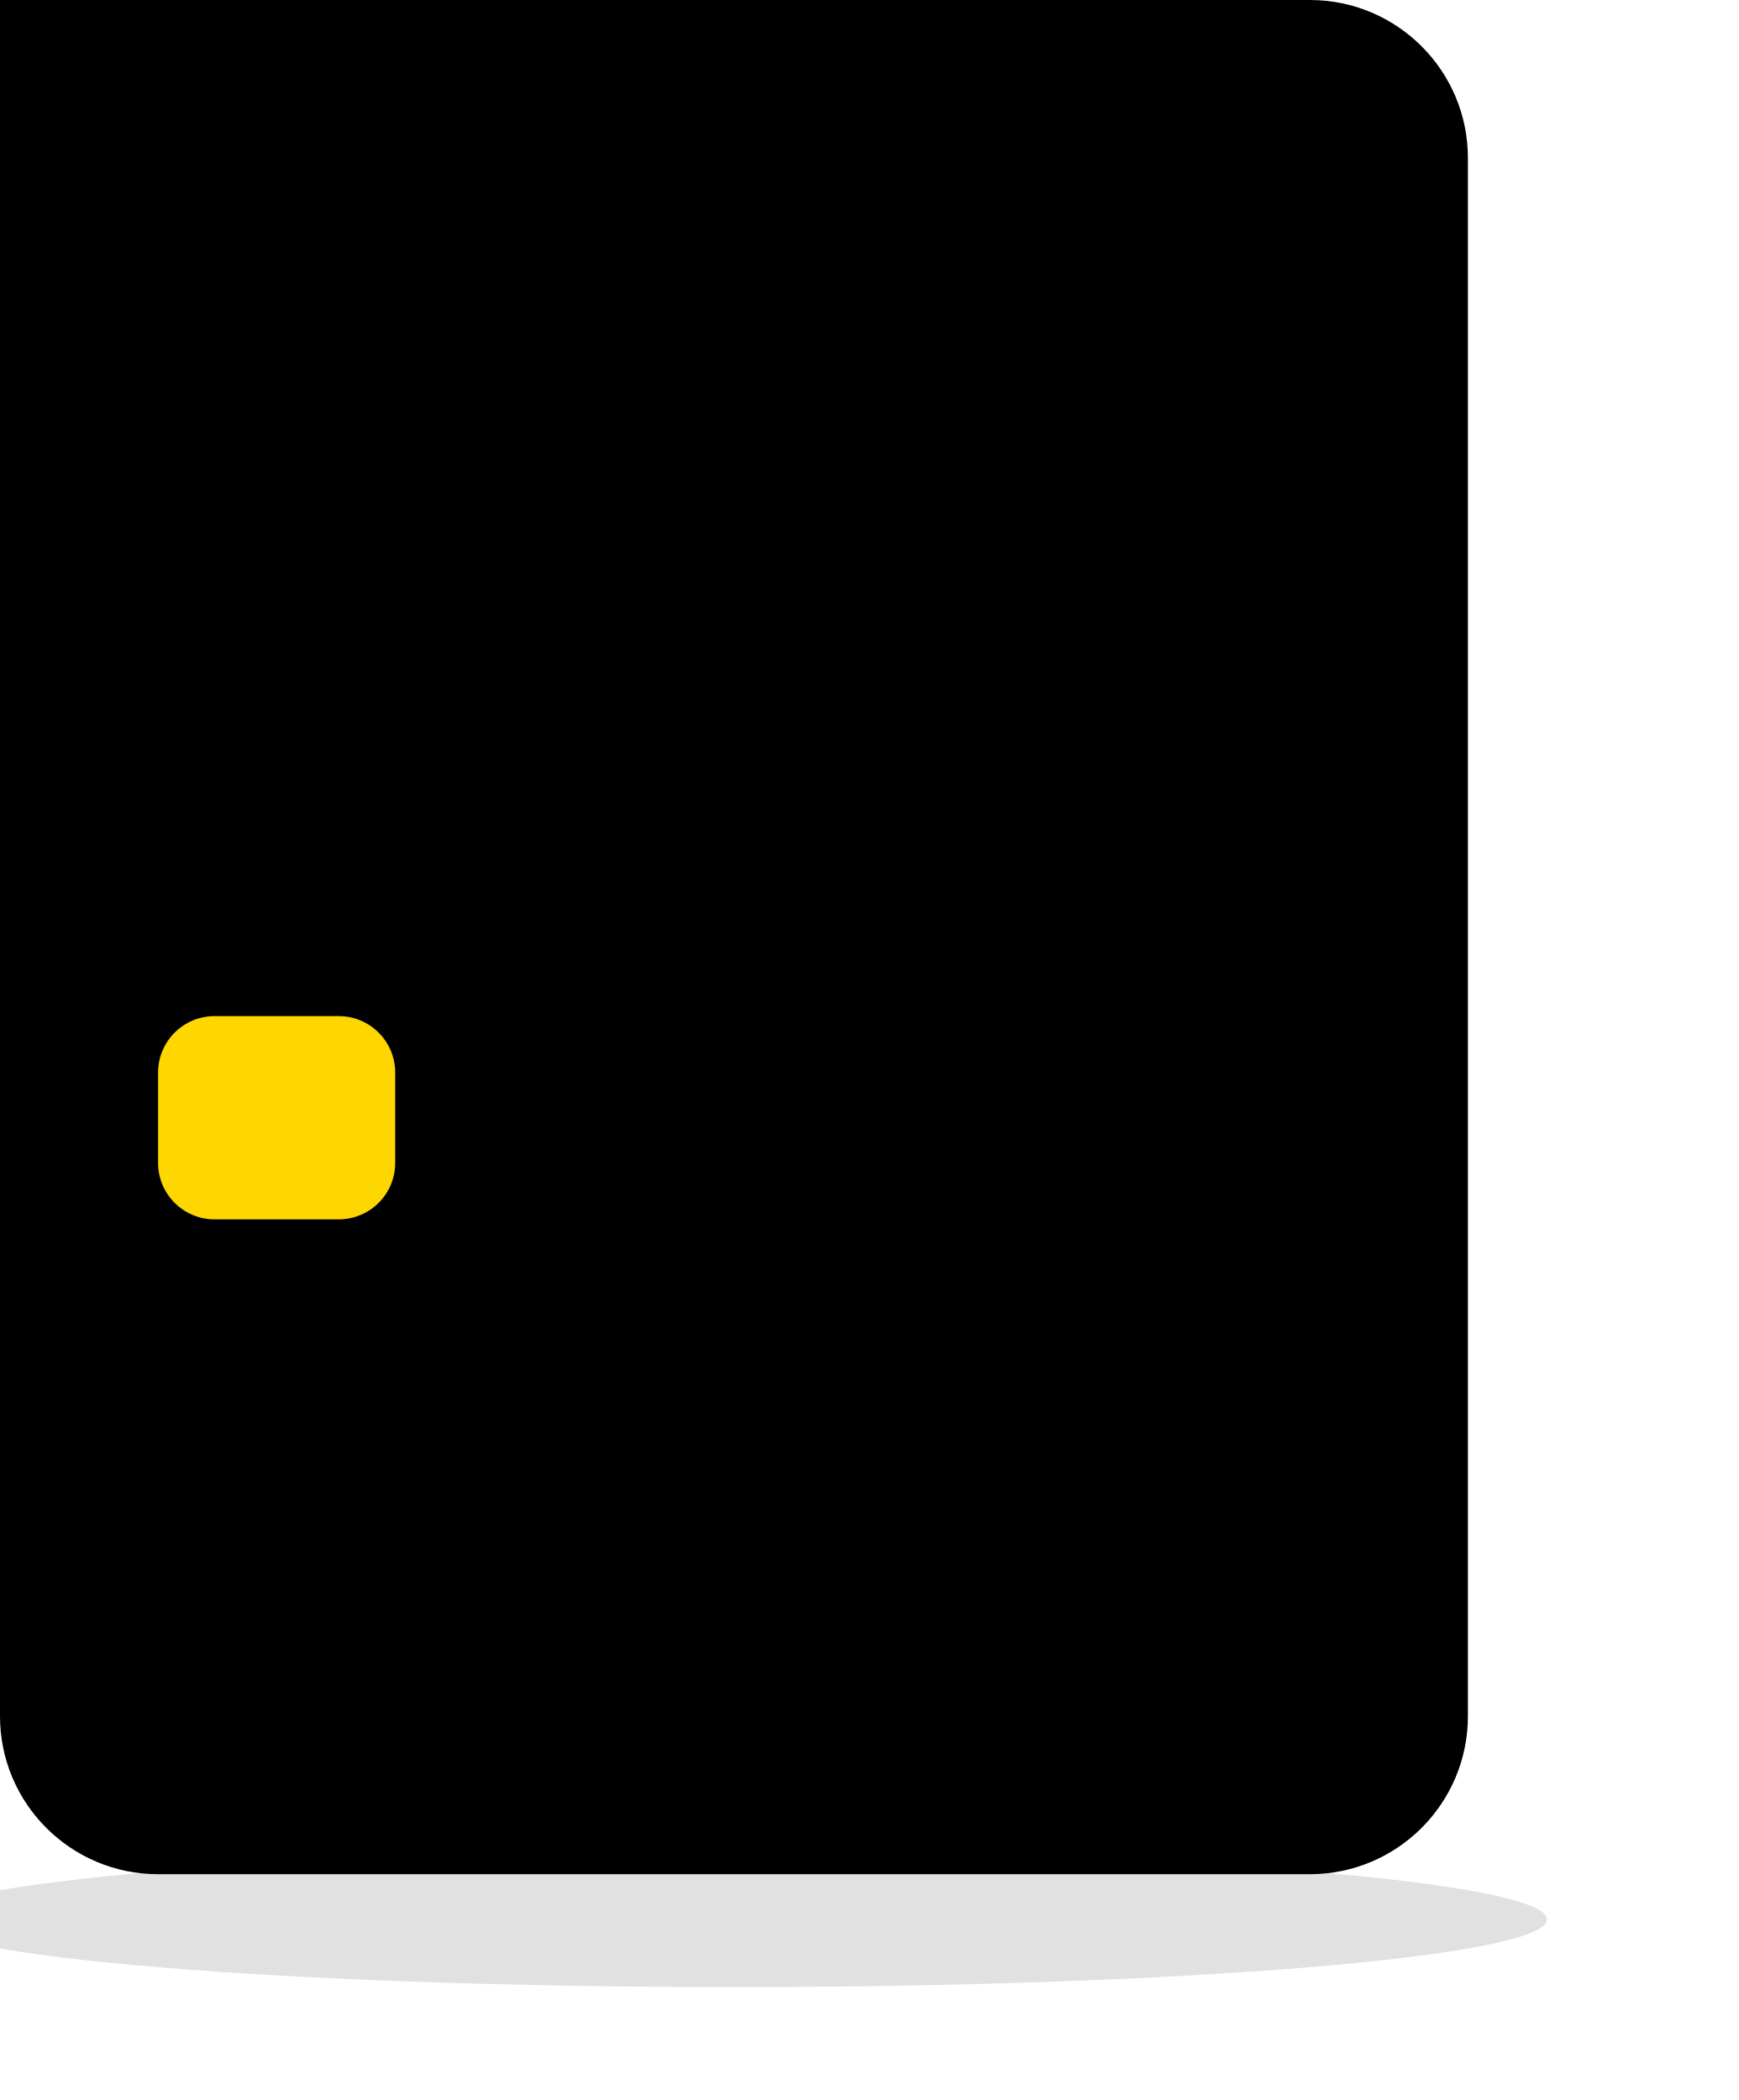
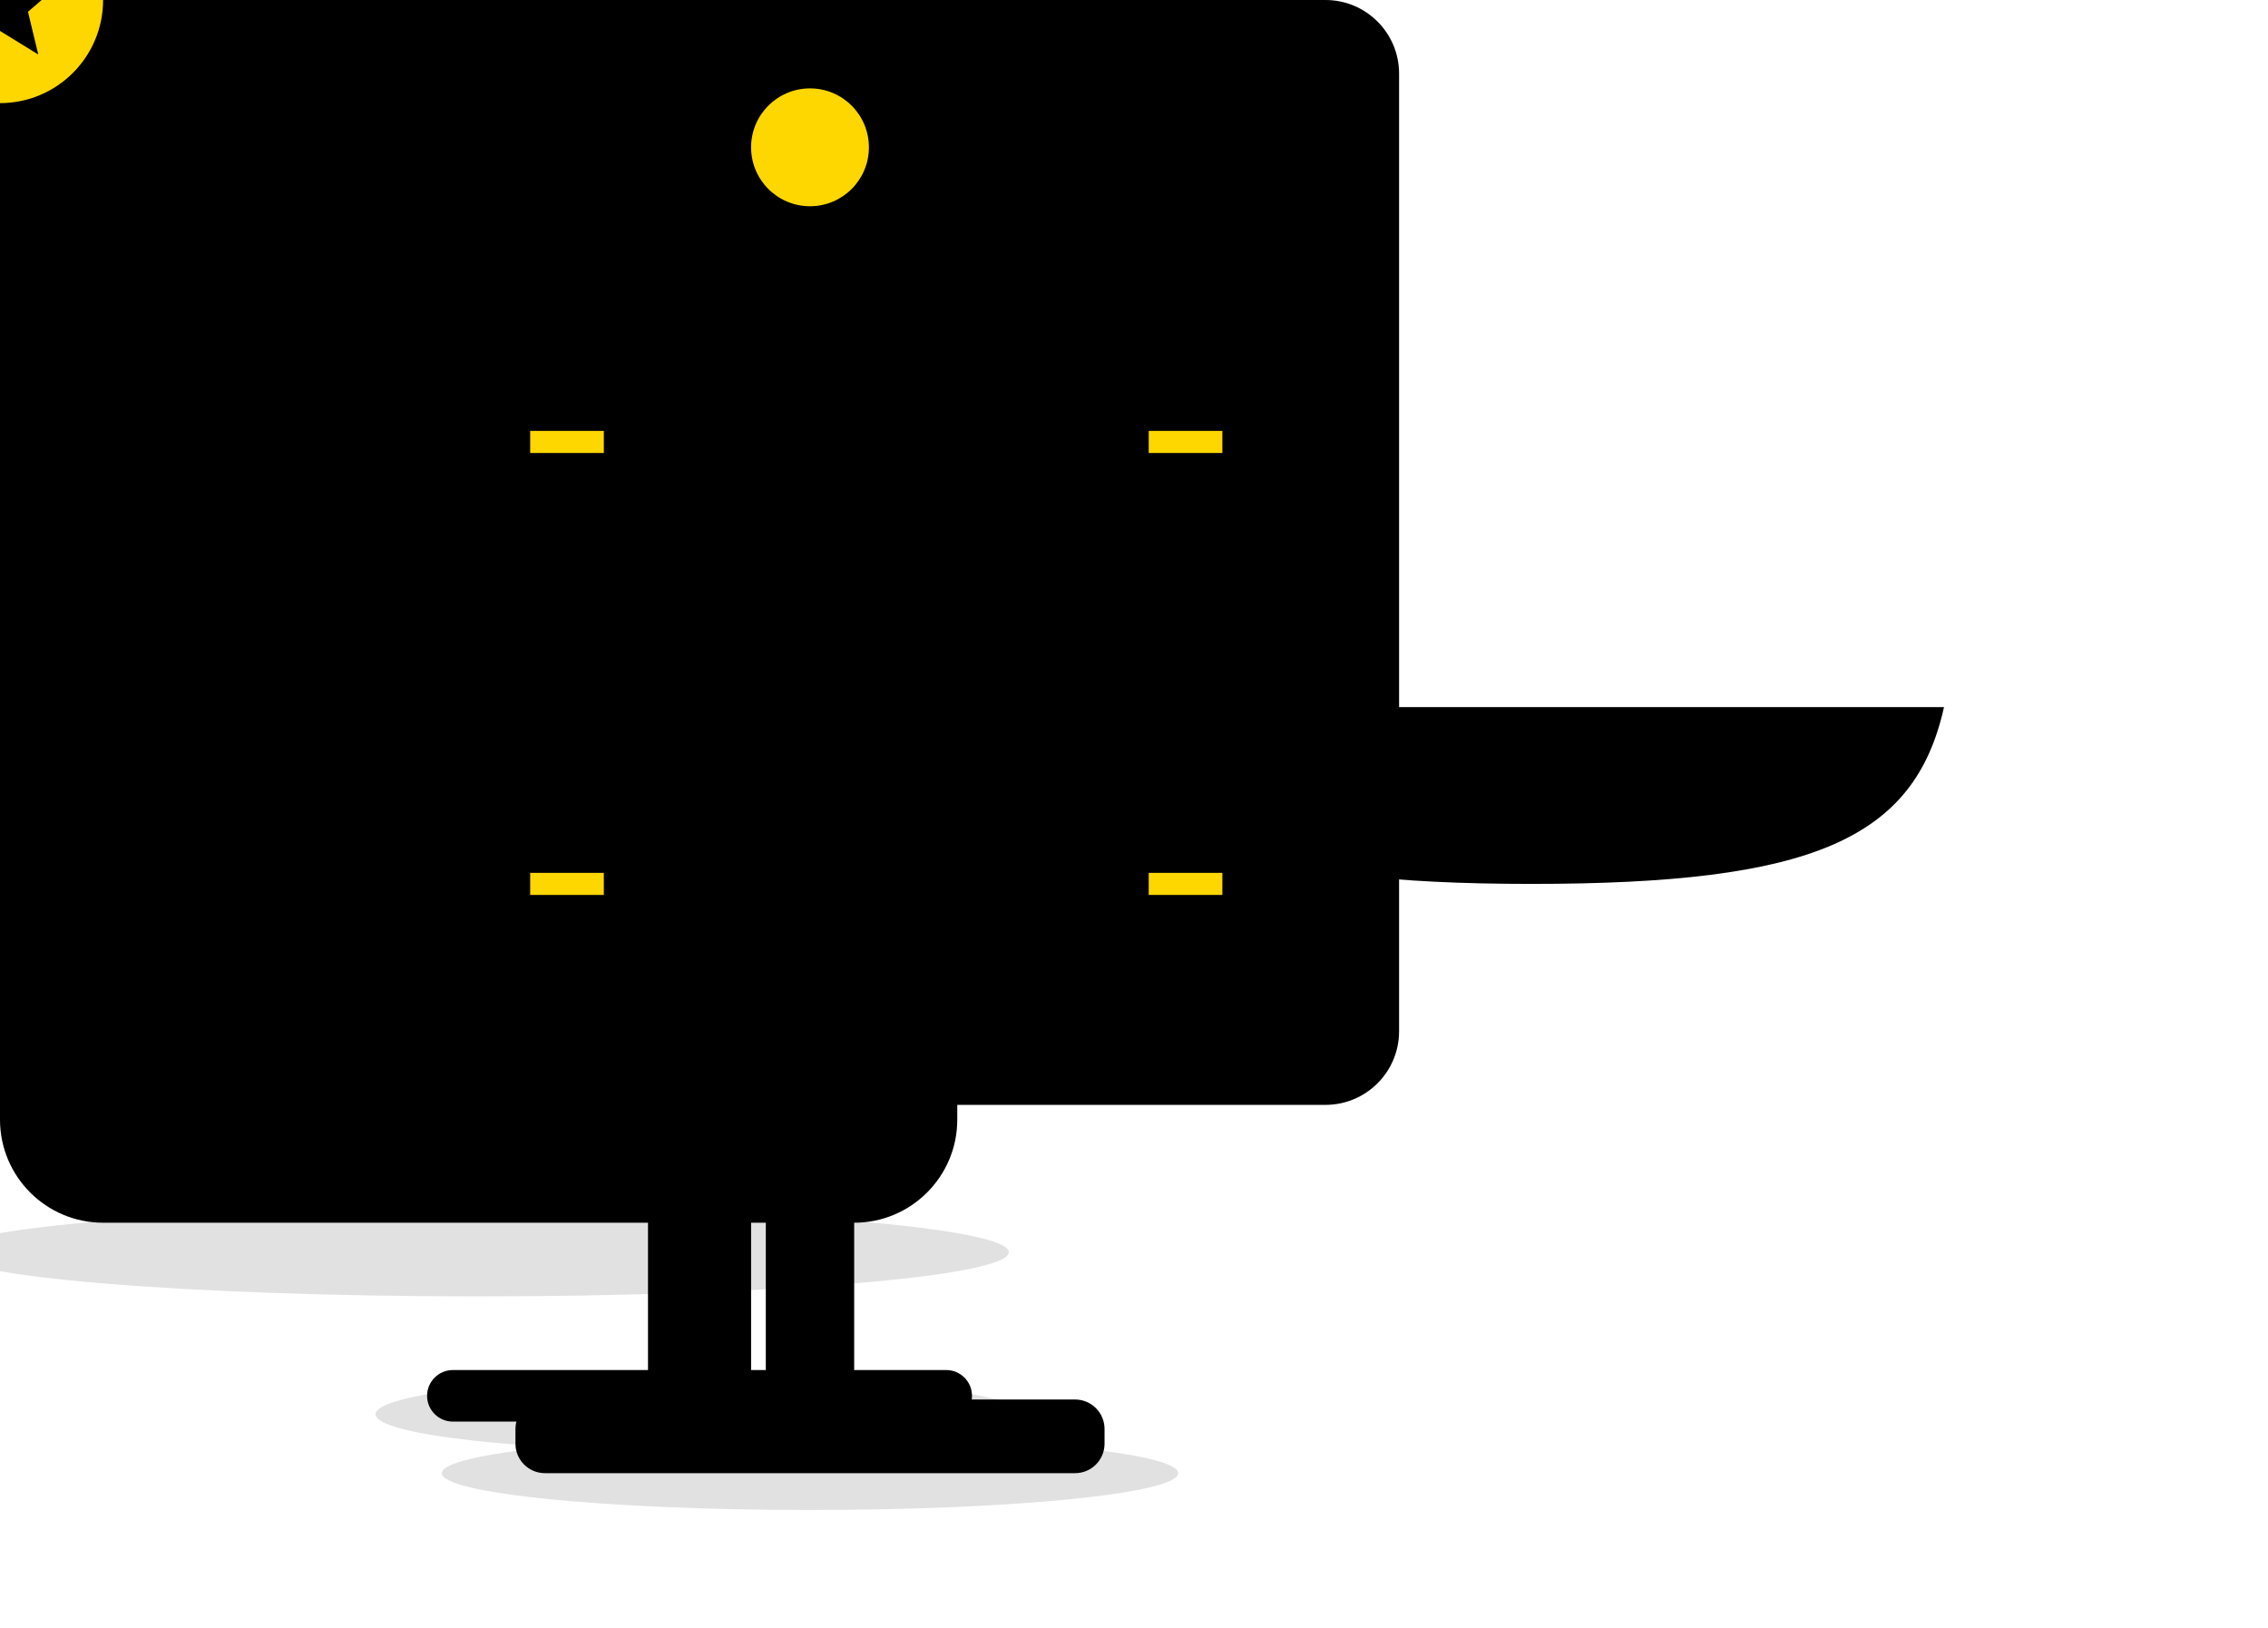
<svg>
  <g id="safe">
    <ellipse cx="55" cy="93" rx="62" ry="6" fill="ink" opacity=".12" />
    <rect x="12" y="84" width="16" height="9" rx="3" fill="dark" stroke="ink" />
    <rect x="82" y="84" width="16" height="9" rx="3" fill="dark" stroke="ink" />
    <rect x="0" y="0" width="110" height="88" rx="10" fill="acc" stroke="ink" />
    <rect x="10" y="10" width="90" height="68" rx="6" fill="acc-d" stroke="ink" />
    <rect x="4" y="20" width="8" height="12" rx="2" fill="dark" stroke="ink" stroke-width="1.6" />
    <rect x="4" y="56" width="8" height="12" rx="2" fill="dark" stroke="ink" stroke-width="1.6" />
    <circle cx="42" cy="44" r="16" fill="mute" stroke="ink" />
    <circle cx="42" cy="44" r="6" fill="dark" />
    <path d="M42 30 V33 M56 44 H53 M42 58 V55 M28 44 H31" stroke="ink" stroke-width="1.6" />
    <rect x="72" y="30" width="9" height="28" rx="4.5" fill="gold" stroke="ink" />
    <path d="M8 5 H60" stroke="paper" stroke-width="2.5" opacity=".4" />
  </g>
  <g id="calculator">
    <ellipse cx="65" cy="170" rx="72" ry="6" fill="ink" opacity=".12" />
    <rect x="0" y="0" width="130" height="166" rx="14" fill="acc" stroke="ink" />
    <rect x="14" y="14" width="102" height="40" rx="6" fill="mute" stroke="ink" />
    <path d="M30 34 H62" stroke="ink" stroke-width="4" />
    <circle cx="84" cy="25" r="5" fill="none" stroke="ink" stroke-width="2.6" />
    <circle cx="102" cy="43" r="5" fill="none" stroke="ink" stroke-width="2.6" />
    <path d="M104 22 L82 46" stroke="ink" stroke-width="2.6" />
    <rect x="14" y="66" width="21" height="18" rx="5" fill="paper" stroke="ink" />
    <rect x="41" y="66" width="21" height="18" rx="5" fill="paper" stroke="ink" />
    <rect x="68" y="66" width="21" height="18" rx="5" fill="paper" stroke="ink" />
    <rect x="95" y="66" width="21" height="18" rx="5" fill="paper" stroke="ink" />
    <rect x="14" y="90" width="21" height="18" rx="5" fill="gold" stroke="ink" />
    <rect x="41" y="90" width="21" height="18" rx="5" fill="paper" stroke="ink" />
    <rect x="68" y="90" width="21" height="18" rx="5" fill="paper" stroke="ink" />
    <rect x="95" y="90" width="21" height="18" rx="5" fill="paper" stroke="ink" />
    <rect x="14" y="114" width="21" height="18" rx="5" fill="paper" stroke="ink" />
    <rect x="41" y="114" width="21" height="18" rx="5" fill="paper" stroke="ink" />
    <rect x="68" y="114" width="21" height="18" rx="5" fill="paper" stroke="ink" />
    <rect x="14" y="138" width="21" height="18" rx="5" fill="paper" stroke="ink" />
    <rect x="41" y="138" width="21" height="18" rx="5" fill="paper" stroke="ink" />
    <rect x="68" y="138" width="21" height="18" rx="5" fill="paper" stroke="ink" />
    <rect x="95" y="114" width="21" height="42" rx="5" fill="acc-d" stroke="ink" />
    <path d="M101 132 H110 M101 138 H110" stroke="paper" stroke-width="2.4" />
  </g>
  <g id="bill">
    <rect x="-17" y="-10" width="34" height="20" rx="3" fill="money" stroke="ink" />
    <ellipse rx="5" ry="6" fill="none" stroke="ink" stroke-width="1.4" />
    <path d="M-13 -6 V6 M13 -6 V6" stroke="ink" stroke-width="1.2" opacity=".5" />
  </g>
+   <g id="screen">
+     <ellipse cx="95" cy="192" rx="44" ry="5" fill="ink" opacity=".12" />
+     <rect x="88" y="148" width="14" height="40" fill="dark" stroke="ink" />
+     <rect x="58" y="186" width="74" height="7" rx="3.5" fill="dark" stroke="ink" />
+     <rect x="0" y="0" width="190" height="150" rx="10" fill="dark" stroke="ink" />
+     <rect x="8" y="8" width="174" height="134" rx="6" fill="paper" />
+     <rect x="15" y="16" width="76" height="52" rx="5" fill="mute" stroke="ink" stroke-width="1.6" />
+     <rect x="99" y="16" width="76" height="52" rx="5" fill="mute" stroke="ink" stroke-width="1.6" />
+     <rect x="15" y="76" width="76" height="52" rx="5" fill="acc-l" stroke="ink" stroke-width="1.6" />
+     <rect x="99" y="76" width="76" height="52" rx="5" fill="mute" stroke="ink" stroke-width="1.6" />
+     <use href="#car-side" transform="translate(22 20) scale(.28)" stroke-width="5.5" />
+     <use href="#car-side" transform="translate(106 20) scale(.28)" stroke-width="5.5" />
+     <use href="#car-side" transform="translate(22 80) scale(.28)" stroke-width="5.5" />
+     <use href="#car-side" transform="translate(106 80) scale(.28)" stroke-width="5.5" />
+     <path d="M24 60 H52 M108 60 H136 M24 120 H52 M108 120 H136" stroke="mute2" stroke-width="3" />
+     <path d="M72 120 H82 M156 120 H166 M72 60 H82 M156 60 H166" stroke="gold" stroke-width="3" />
+   </g>
+   <g id="scales">
+     <ellipse cx="110" cy="200" rx="50" ry="5" fill="ink" opacity=".12" />
+     <rect x="104" y="20" width="12" height="174" fill="dark" stroke="ink" />
+     <rect x="70" y="190" width="80" height="10" rx="4" fill="dark" stroke="ink" />
+     <path d="M12 36 L208 4" stroke="ink" stroke-width="9" />
+     <path d="M12 36 L208 4" stroke="dark" stroke-width="4.5" />
+     <circle cx="110" cy="20" r="8" fill="gold" stroke="ink" />
+     <path d="M12 36 L-38 128 M12 36 L62 128 M208 4 L158 96 M208 4 L258 96" stroke="ink" stroke-width="1.6" />
+     <use href="#car-side" transform="translate(-38 73) scale(.45)" stroke-width="5.3" />
+     <use href="#car-side" transform="translate(158 41) scale(.45)" stroke-width="5.3" />
+     <path d="M-44 128 H68 C64 146 50 152 12 152 C-26 152 -40 146 -44 128Z" fill="mute" stroke="ink" />
+     <path d="M152 96 H264 C260 114 246 120 208 120 C170 120 156 114 152 96Z" fill="mute" stroke="ink" />
+   </g>
+   <g id="check-badge">
+     <circle r="16" fill="acc-d" stroke="ink" />
+     <path d="M-7 0 L-2 6 L8 -6" fill="none" stroke="paper" stroke-width="4" />
+   </g>
+   <g id="star-badge">
+     <circle r="14" fill="gold" stroke="ink" />
+     <path d="M0 -8 L2.4 -2.6 L8.2 -2.2 L3.8 1.6 L5.2 7.4 L0 4.2 L-5.2 7.4 L-3.8 1.6 L-8.2 -2.2 L-2.4 -2.6Z" fill="paper" stroke="ink" stroke-width="1.4" />
+   </g>
</svg>
